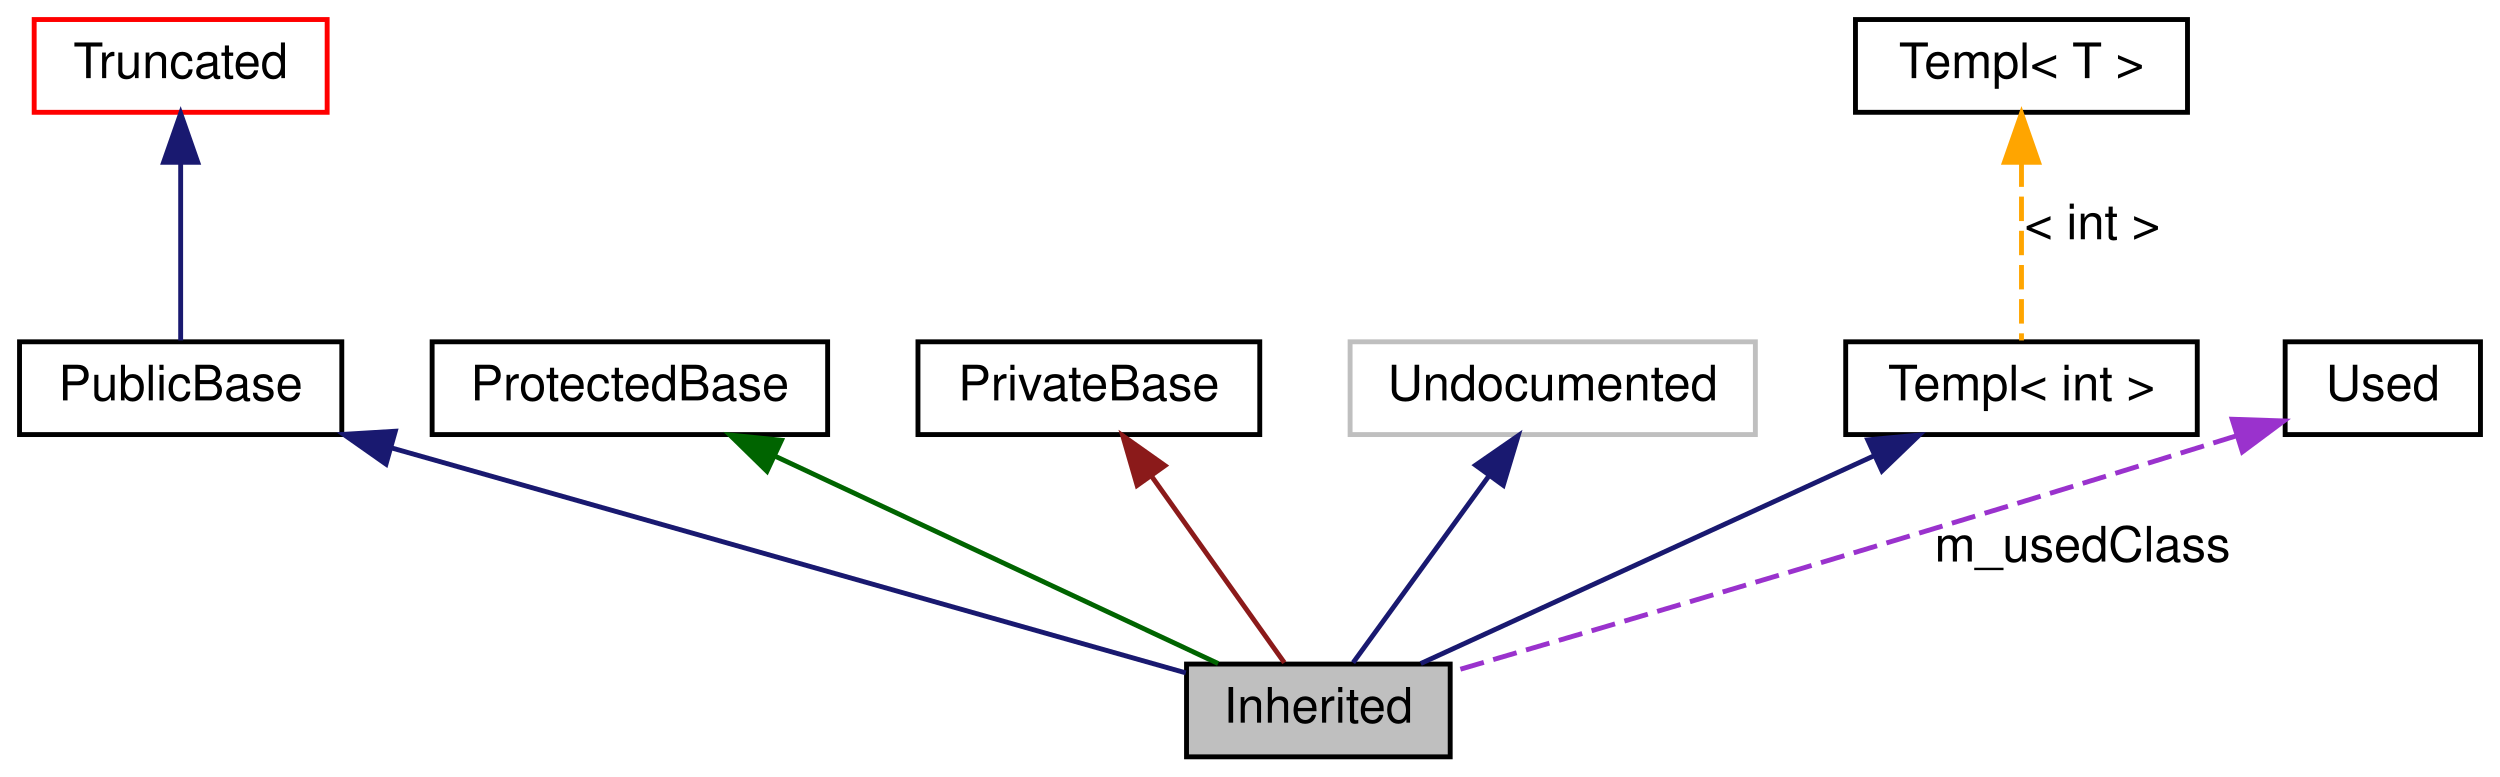
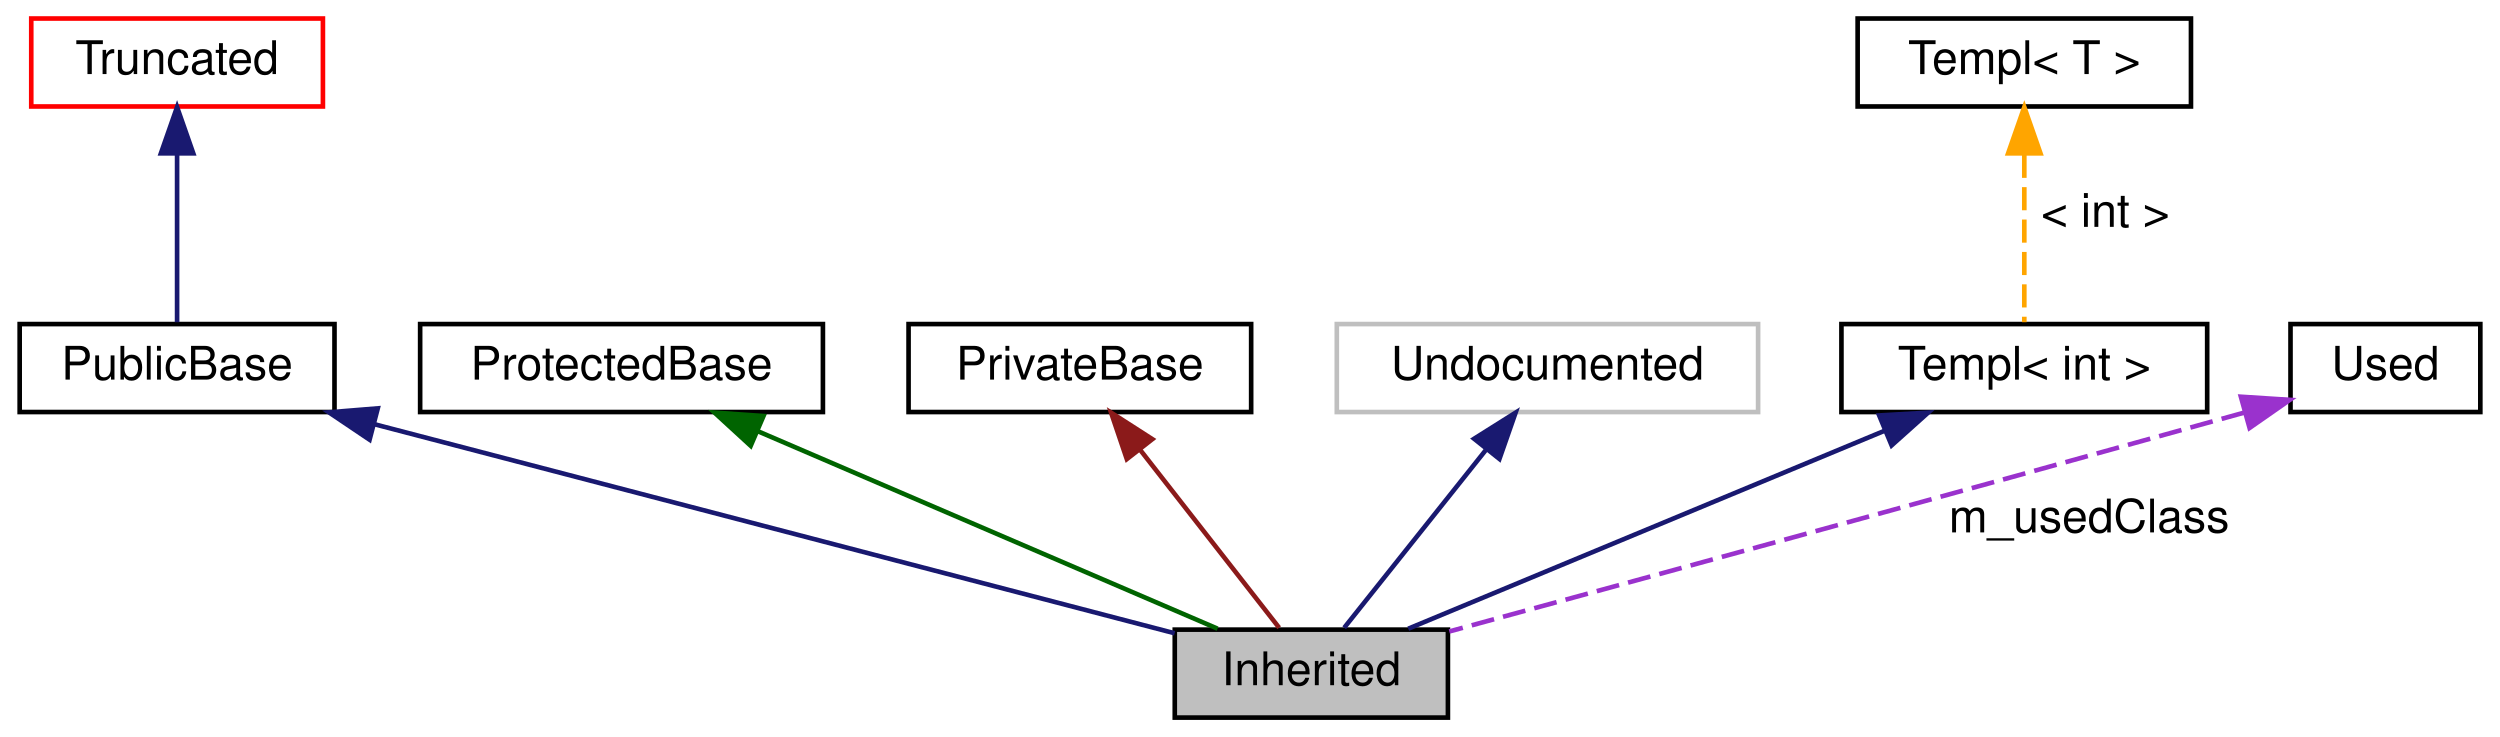
- <svg xmlns="http://www.w3.org/2000/svg" xmlns:xlink="http://www.w3.org/1999/xlink" width="512pt" height="159pt" viewBox="0.00 0.00 512.00 159.00">
+ <svg xmlns="http://www.w3.org/2000/svg" xmlns:xlink="http://www.w3.org/1999/xlink" width="540pt" height="159pt" viewBox="0.00 0.00 539.50 159.00">
  <g id="graph0" class="graph" transform="scale(1 1) rotate(0) translate(4 155)">
    <g id="node1" class="node">
-       <polygon fill="#bfbfbf" stroke="#000000" points="293,-19 239,-19 239,0 293,0 293,-19" />
-       <text text-anchor="middle" x="266" y="-7" font-family="Helvetica,sans-Serif" font-size="10.00" fill="#000000">Inherited</text>
+       <polygon fill="#bfbfbf" stroke="black" points="308.5,-19 249.5,-19 249.5,-0 308.5,-0 308.5,-19" />
+       <text text-anchor="middle" x="279" y="-7" font-family="Helvetica,sans-Serif" font-size="10.00">Inherited</text>
    </g>
    <g id="node2" class="node">
      <g id="a_node2">
        <a xlink:href="$classPublicBase.html" xlink:title="PublicBase">
-           <polygon fill="none" stroke="#000000" points="66,-85 0,-85 0,-66 66,-66 66,-85" />
-           <text text-anchor="middle" x="33" y="-73" font-family="Helvetica,sans-Serif" font-size="10.00" fill="#000000">PublicBase</text>
+           <polygon fill="none" stroke="black" points="68,-85 0,-85 0,-66 68,-66 68,-85" />
+           <text text-anchor="middle" x="34" y="-73" font-family="Helvetica,sans-Serif" font-size="10.00">PublicBase</text>
        </a>
      </g>
    </g>
    <g id="edge1" class="edge">
-       <path fill="none" stroke="#191970" d="M76.097,-63.292C123.686,-49.812 198.849,-28.521 238.85,-17.191" />
-       <polygon fill="#191970" stroke="#191970" points="75.051,-59.951 66.383,-66.044 76.959,-66.686 75.051,-59.951" />
+       <path fill="none" stroke="midnightblue" d="M76.55,-63.385C126.02,-50.462 206.377,-29.471 249.47,-18.214" />
+       <polygon fill="midnightblue" stroke="midnightblue" points="75.578,-60.021 66.788,-65.935 77.347,-66.794 75.578,-60.021" />
    </g>
    <g id="node3" class="node">
      <g id="a_node3">
        <a xlink:href="$classTruncated.html" xlink:title="Truncated">
-           <polygon fill="none" stroke="#ff0000" points="63,-151 3,-151 3,-132 63,-132 63,-151" />
-           <text text-anchor="middle" x="33" y="-139" font-family="Helvetica,sans-Serif" font-size="10.00" fill="#000000">Truncated</text>
+           <polygon fill="none" stroke="red" points="65.5,-151 2.5,-151 2.5,-132 65.5,-132 65.5,-151" />
+           <text text-anchor="middle" x="34" y="-139" font-family="Helvetica,sans-Serif" font-size="10.00">Truncated</text>
        </a>
      </g>
    </g>
    <g id="edge2" class="edge">
-       <path fill="none" stroke="#191970" d="M33,-121.732C33,-109.697 33,-94.847 33,-85.278" />
-       <polygon fill="#191970" stroke="#191970" points="29.5,-121.761 33,-131.762 36.5,-121.761 29.5,-121.761" />
+       <path fill="none" stroke="midnightblue" d="M34,-121.584C34,-109.625 34,-94.721 34,-85.405" />
+       <polygon fill="midnightblue" stroke="midnightblue" points="30.5,-121.869 34,-131.869 37.5,-121.869 30.5,-121.869" />
    </g>
    <g id="node4" class="node">
      <g id="a_node4">
        <a xlink:href="$classProtectedBase.html" xlink:title="ProtectedBase">
-           <polygon fill="none" stroke="#000000" points="165.5,-85 84.5,-85 84.5,-66 165.5,-66 165.5,-85" />
-           <text text-anchor="middle" x="125" y="-73" font-family="Helvetica,sans-Serif" font-size="10.00" fill="#000000">ProtectedBase</text>
+           <polygon fill="none" stroke="black" points="173.5,-85 86.5,-85 86.5,-66 173.5,-66 173.5,-85" />
+           <text text-anchor="middle" x="130" y="-73" font-family="Helvetica,sans-Serif" font-size="10.00">ProtectedBase</text>
        </a>
      </g>
    </g>
    <g id="edge3" class="edge">
-       <path fill="none" stroke="#006400" d="M154.574,-61.657C181.823,-48.902 221.549,-30.307 245.473,-19.108" />
-       <polygon fill="#006400" stroke="#006400" points="153.076,-58.494 145.503,-65.903 156.043,-64.834 153.076,-58.494" />
+       <path fill="none" stroke="darkgreen" d="M159.43,-61.859C188.793,-49.246 233.121,-30.206 258.748,-19.199" />
+       <polygon fill="darkgreen" stroke="darkgreen" points="157.902,-58.706 150.095,-65.869 160.664,-65.138 157.902,-58.706" />
    </g>
    <g id="node5" class="node">
      <g id="a_node5">
        <a xlink:href="$classPrivateBase.html" xlink:title="PrivateBase">
-           <polygon fill="none" stroke="#000000" points="254,-85 184,-85 184,-66 254,-66 254,-85" />
-           <text text-anchor="middle" x="219" y="-73" font-family="Helvetica,sans-Serif" font-size="10.00" fill="#000000">PrivateBase</text>
+           <polygon fill="none" stroke="black" points="266,-85 192,-85 192,-66 266,-66 266,-85" />
+           <text text-anchor="middle" x="229" y="-73" font-family="Helvetica,sans-Serif" font-size="10.00">PrivateBase</text>
        </a>
      </g>
    </g>
    <g id="edge4" class="edge">
-       <path fill="none" stroke="#8b1a1a" d="M231.782,-57.551C240.559,-45.226 251.875,-29.335 259.036,-19.279" />
-       <polygon fill="#8b1a1a" stroke="#8b1a1a" points="228.885,-55.586 225.935,-65.761 234.587,-59.646 228.885,-55.586" />
+       <path fill="none" stroke="#8b1a1a" d="M242.072,-57.767C251.664,-45.49 264.315,-29.297 272.043,-19.405" />
+       <polygon fill="#8b1a1a" stroke="#8b1a1a" points="239.142,-55.834 235.743,-65.869 244.658,-60.143 239.142,-55.834" />
    </g>
    <g id="node6" class="node">
-       <polygon fill="none" stroke="#bfbfbf" points="355.5,-85 272.5,-85 272.5,-66 355.5,-66 355.5,-85" />
-       <text text-anchor="middle" x="314" y="-73" font-family="Helvetica,sans-Serif" font-size="10.00" fill="#000000">Undocumented</text>
+       <polygon fill="none" stroke="#bfbfbf" points="375.5,-85 284.5,-85 284.5,-66 375.5,-66 375.5,-85" />
+       <text text-anchor="middle" x="330" y="-73" font-family="Helvetica,sans-Serif" font-size="10.00">Undocumented</text>
    </g>
    <g id="edge5" class="edge">
-       <path fill="none" stroke="#191970" d="M300.946,-57.551C291.982,-45.226 280.426,-29.335 273.112,-19.279" />
-       <polygon fill="#191970" stroke="#191970" points="298.205,-59.733 306.917,-65.761 303.866,-55.615 298.205,-59.733" />
+       <path fill="none" stroke="midnightblue" d="M316.666,-57.767C306.883,-45.49 293.979,-29.297 286.096,-19.405" />
+       <polygon fill="midnightblue" stroke="midnightblue" points="314.153,-60.229 323.122,-65.869 319.627,-55.867 314.153,-60.229" />
    </g>
    <g id="node7" class="node">
      <g id="a_node7">
        <a xlink:href="$classTempl.html" xlink:title="Templ&lt; int &gt;">
-           <polygon fill="none" stroke="#000000" points="446,-85 374,-85 374,-66 446,-66 446,-85" />
-           <text text-anchor="middle" x="410" y="-73" font-family="Helvetica,sans-Serif" font-size="10.00" fill="#000000">Templ&lt; int &gt;</text>
+           <polygon fill="none" stroke="black" points="472.5,-85 393.5,-85 393.5,-66 472.5,-66 472.5,-85" />
+           <text text-anchor="middle" x="433" y="-73" font-family="Helvetica,sans-Serif" font-size="10.00">Templ&lt; int &gt;</text>
        </a>
      </g>
    </g>
    <g id="edge6" class="edge">
-       <path fill="none" stroke="#191970" d="M379.797,-61.657C351.968,-48.902 311.397,-30.307 286.964,-19.108" />
-       <polygon fill="#191970" stroke="#191970" points="378.512,-64.918 389.061,-65.903 381.429,-58.555 378.512,-64.918" />
+       <path fill="none" stroke="midnightblue" d="M402.977,-62.023C372.632,-49.412 326.533,-30.254 299.932,-19.199" />
+       <polygon fill="midnightblue" stroke="midnightblue" points="401.653,-65.263 412.231,-65.869 404.34,-58.799 401.653,-65.263" />
    </g>
    <g id="node8" class="node">
      <g id="a_node8">
        <a xlink:href="$classTempl.html" xlink:title="Templ&lt; T &gt;">
-           <polygon fill="none" stroke="#000000" points="444,-151 376,-151 376,-132 444,-132 444,-151" />
-           <text text-anchor="middle" x="410" y="-139" font-family="Helvetica,sans-Serif" font-size="10.00" fill="#000000">Templ&lt; T &gt;</text>
+           <polygon fill="none" stroke="black" points="469,-151 397,-151 397,-132 469,-132 469,-151" />
+           <text text-anchor="middle" x="433" y="-139" font-family="Helvetica,sans-Serif" font-size="10.00">Templ&lt; T &gt;</text>
        </a>
      </g>
    </g>
    <g id="edge7" class="edge">
-       <path fill="none" stroke="#ffa500" stroke-dasharray="5,2" d="M410,-121.732C410,-109.697 410,-94.847 410,-85.278" />
-       <polygon fill="#ffa500" stroke="#ffa500" points="406.5,-121.761 410,-131.762 413.5,-121.761 406.5,-121.761" />
-       <text text-anchor="middle" x="424.5" y="-106" font-family="Helvetica,sans-Serif" font-size="10.00" fill="#000000">&lt; int &gt;</text>
+       <path fill="none" stroke="orange" stroke-dasharray="5,2" d="M433,-121.584C433,-109.625 433,-94.721 433,-85.405" />
+       <polygon fill="orange" stroke="orange" points="429.5,-121.869 433,-131.869 436.5,-121.869 429.5,-121.869" />
+       <text text-anchor="middle" x="450.5" y="-106" font-family="Helvetica,sans-Serif" font-size="10.00">&lt; int &gt;</text>
    </g>
    <g id="node9" class="node">
      <g id="a_node9">
        <a xlink:href="$classUsed.html" xlink:title="Used">
-           <polygon fill="none" stroke="#000000" points="504,-85 464,-85 464,-66 504,-66 504,-85" />
-           <text text-anchor="middle" x="484" y="-73" font-family="Helvetica,sans-Serif" font-size="10.00" fill="#000000">Used</text>
+           <polygon fill="none" stroke="black" points="531.5,-85 490.5,-85 490.5,-66 531.5,-66 531.5,-85" />
+           <text text-anchor="middle" x="511" y="-73" font-family="Helvetica,sans-Serif" font-size="10.00">Used</text>
        </a>
      </g>
    </g>
    <g id="edge8" class="edge">
-       <path fill="none" stroke="#9a32cd" stroke-dasharray="5,2" d="M454.051,-65.756C391.121,-46.115 328.306,-27.625 293.298,-17.418" />
-       <polygon fill="#9a32cd" stroke="#9a32cd" points="453.151,-69.141 463.74,-68.789 455.242,-62.461 453.151,-69.141" />
-       <text text-anchor="middle" x="422.5" y="-40" font-family="Helvetica,sans-Serif" font-size="10.00" fill="#000000">m_usedClass</text>
+       <path fill="none" stroke="#9a32cd" stroke-dasharray="5,2" d="M480.434,-65.859C413.225,-47.126 346.374,-28.849 308.797,-18.607" />
+       <polygon fill="#9a32cd" stroke="#9a32cd" points="479.777,-69.309 490.349,-68.626 481.658,-62.567 479.777,-69.309" />
+       <text text-anchor="middle" x="447" y="-40" font-family="Helvetica,sans-Serif" font-size="10.00">m_usedClass</text>
    </g>
  </g>
</svg>
